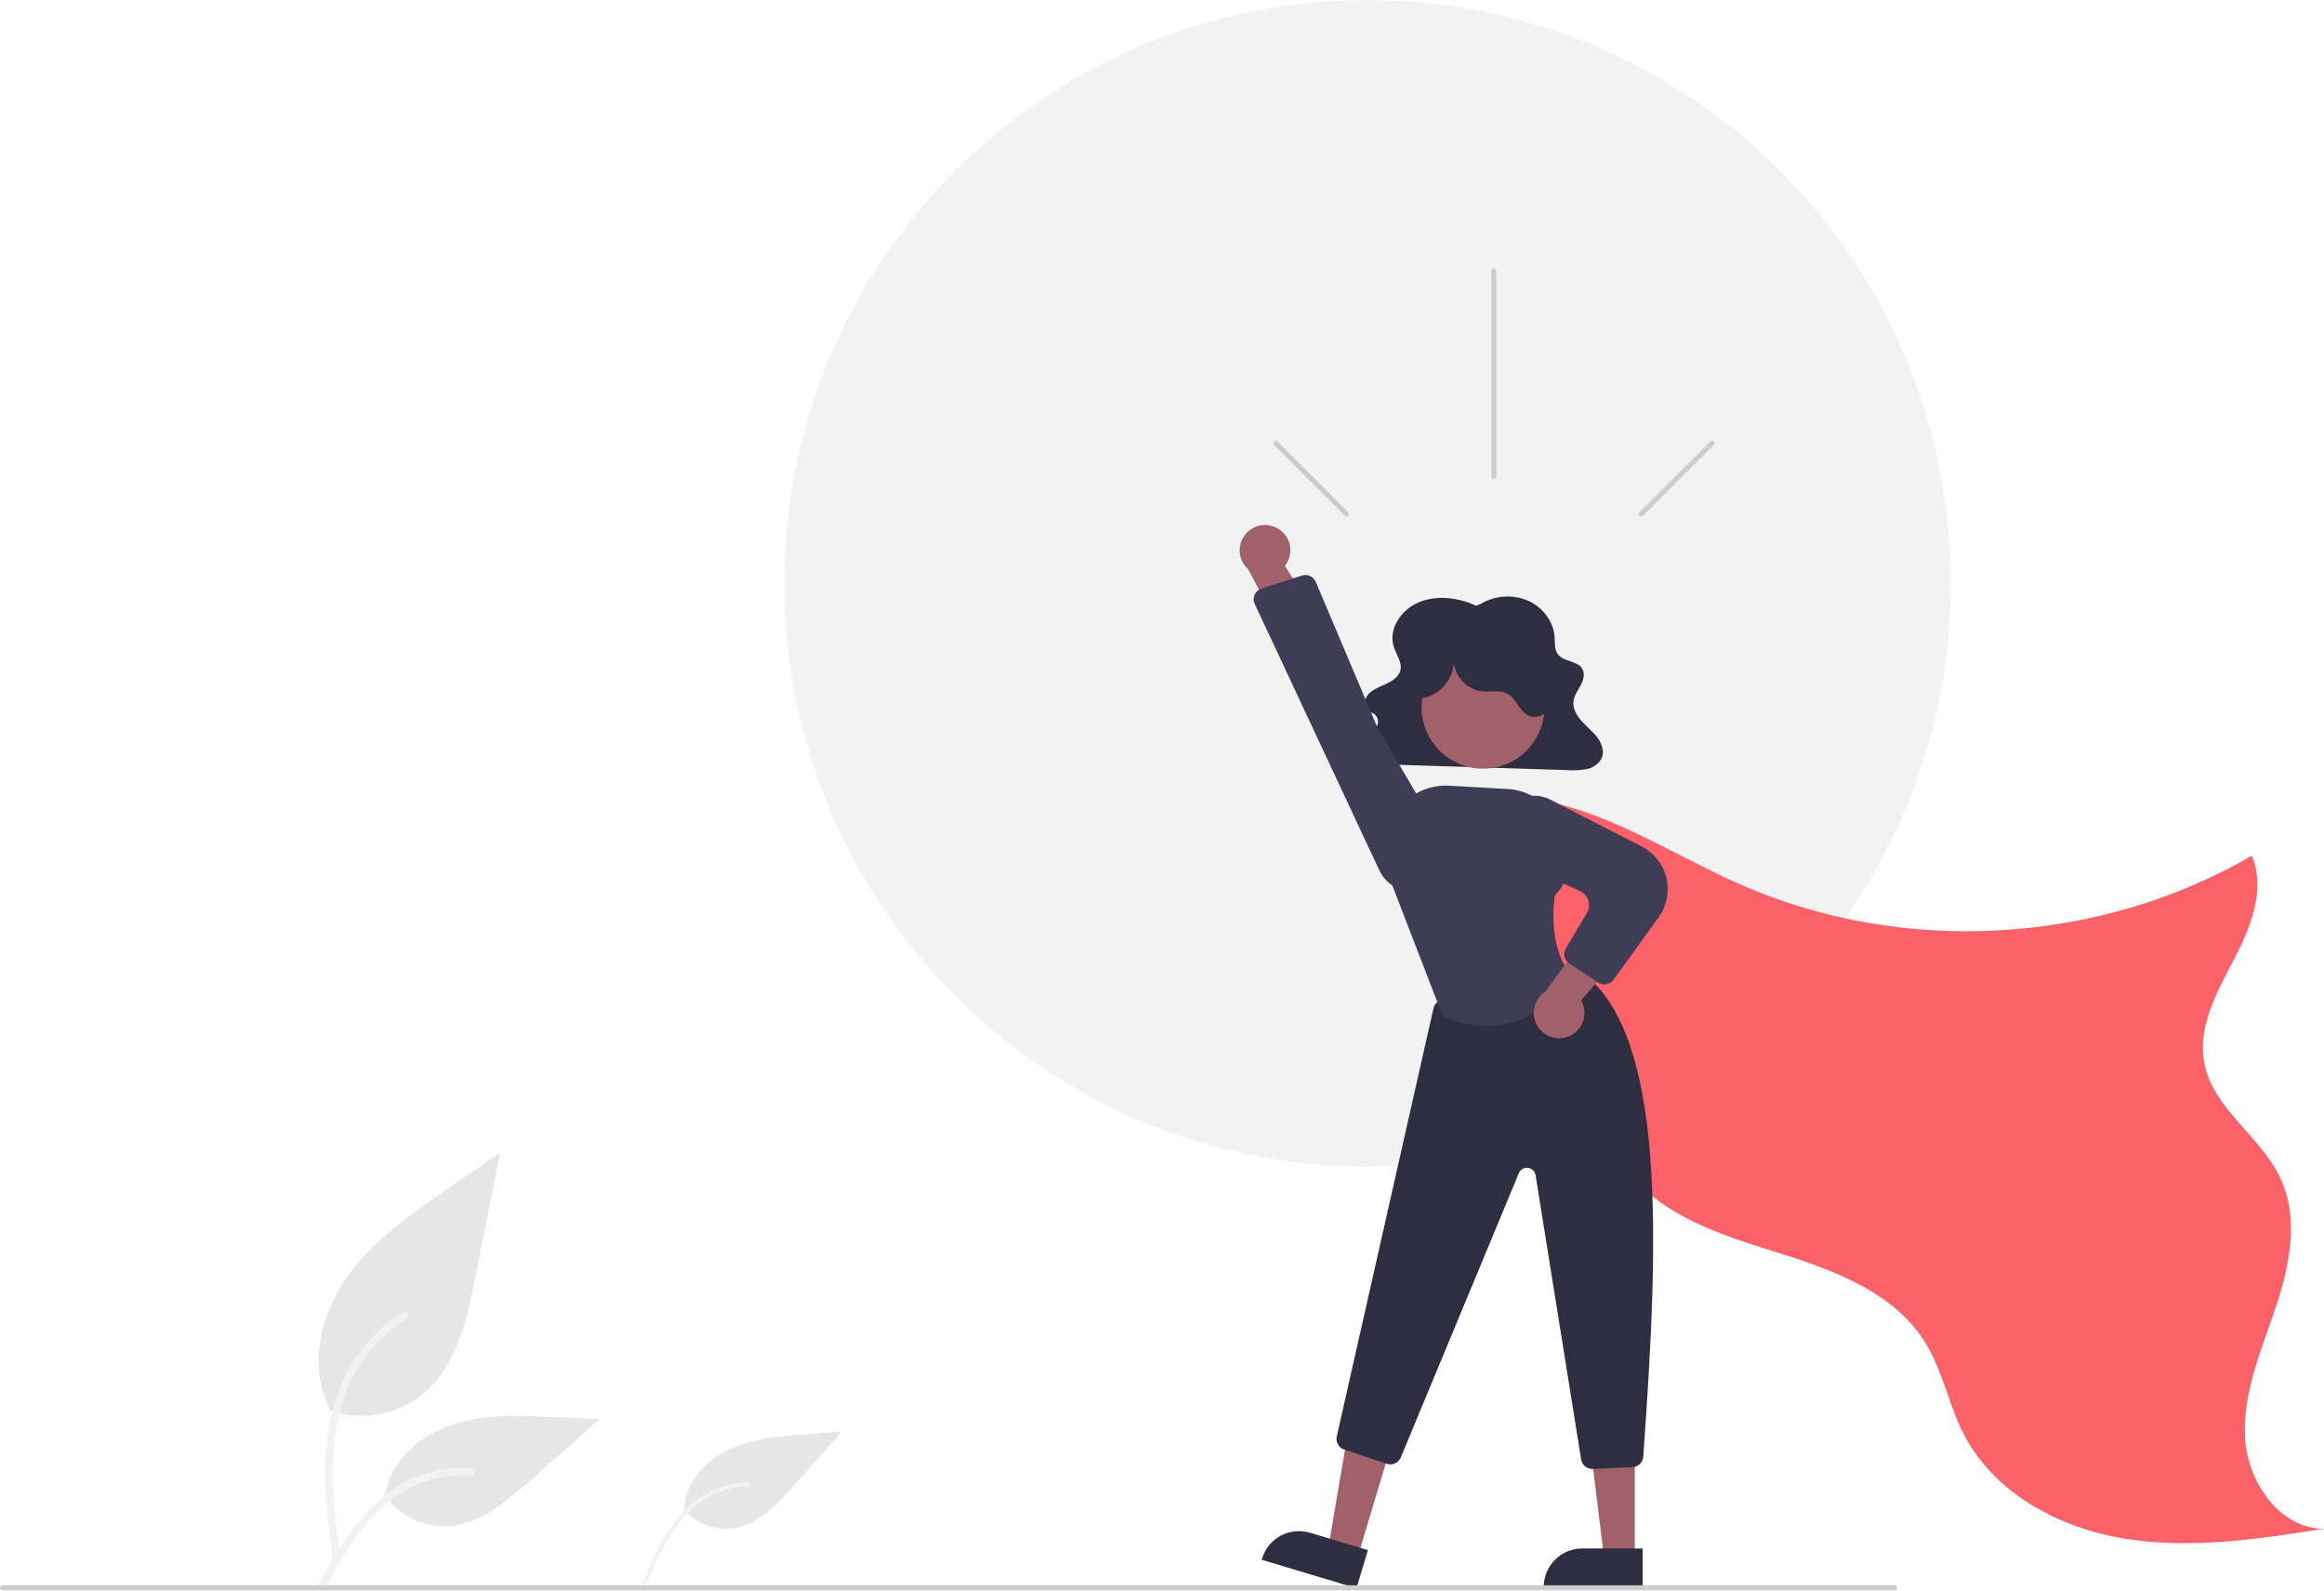
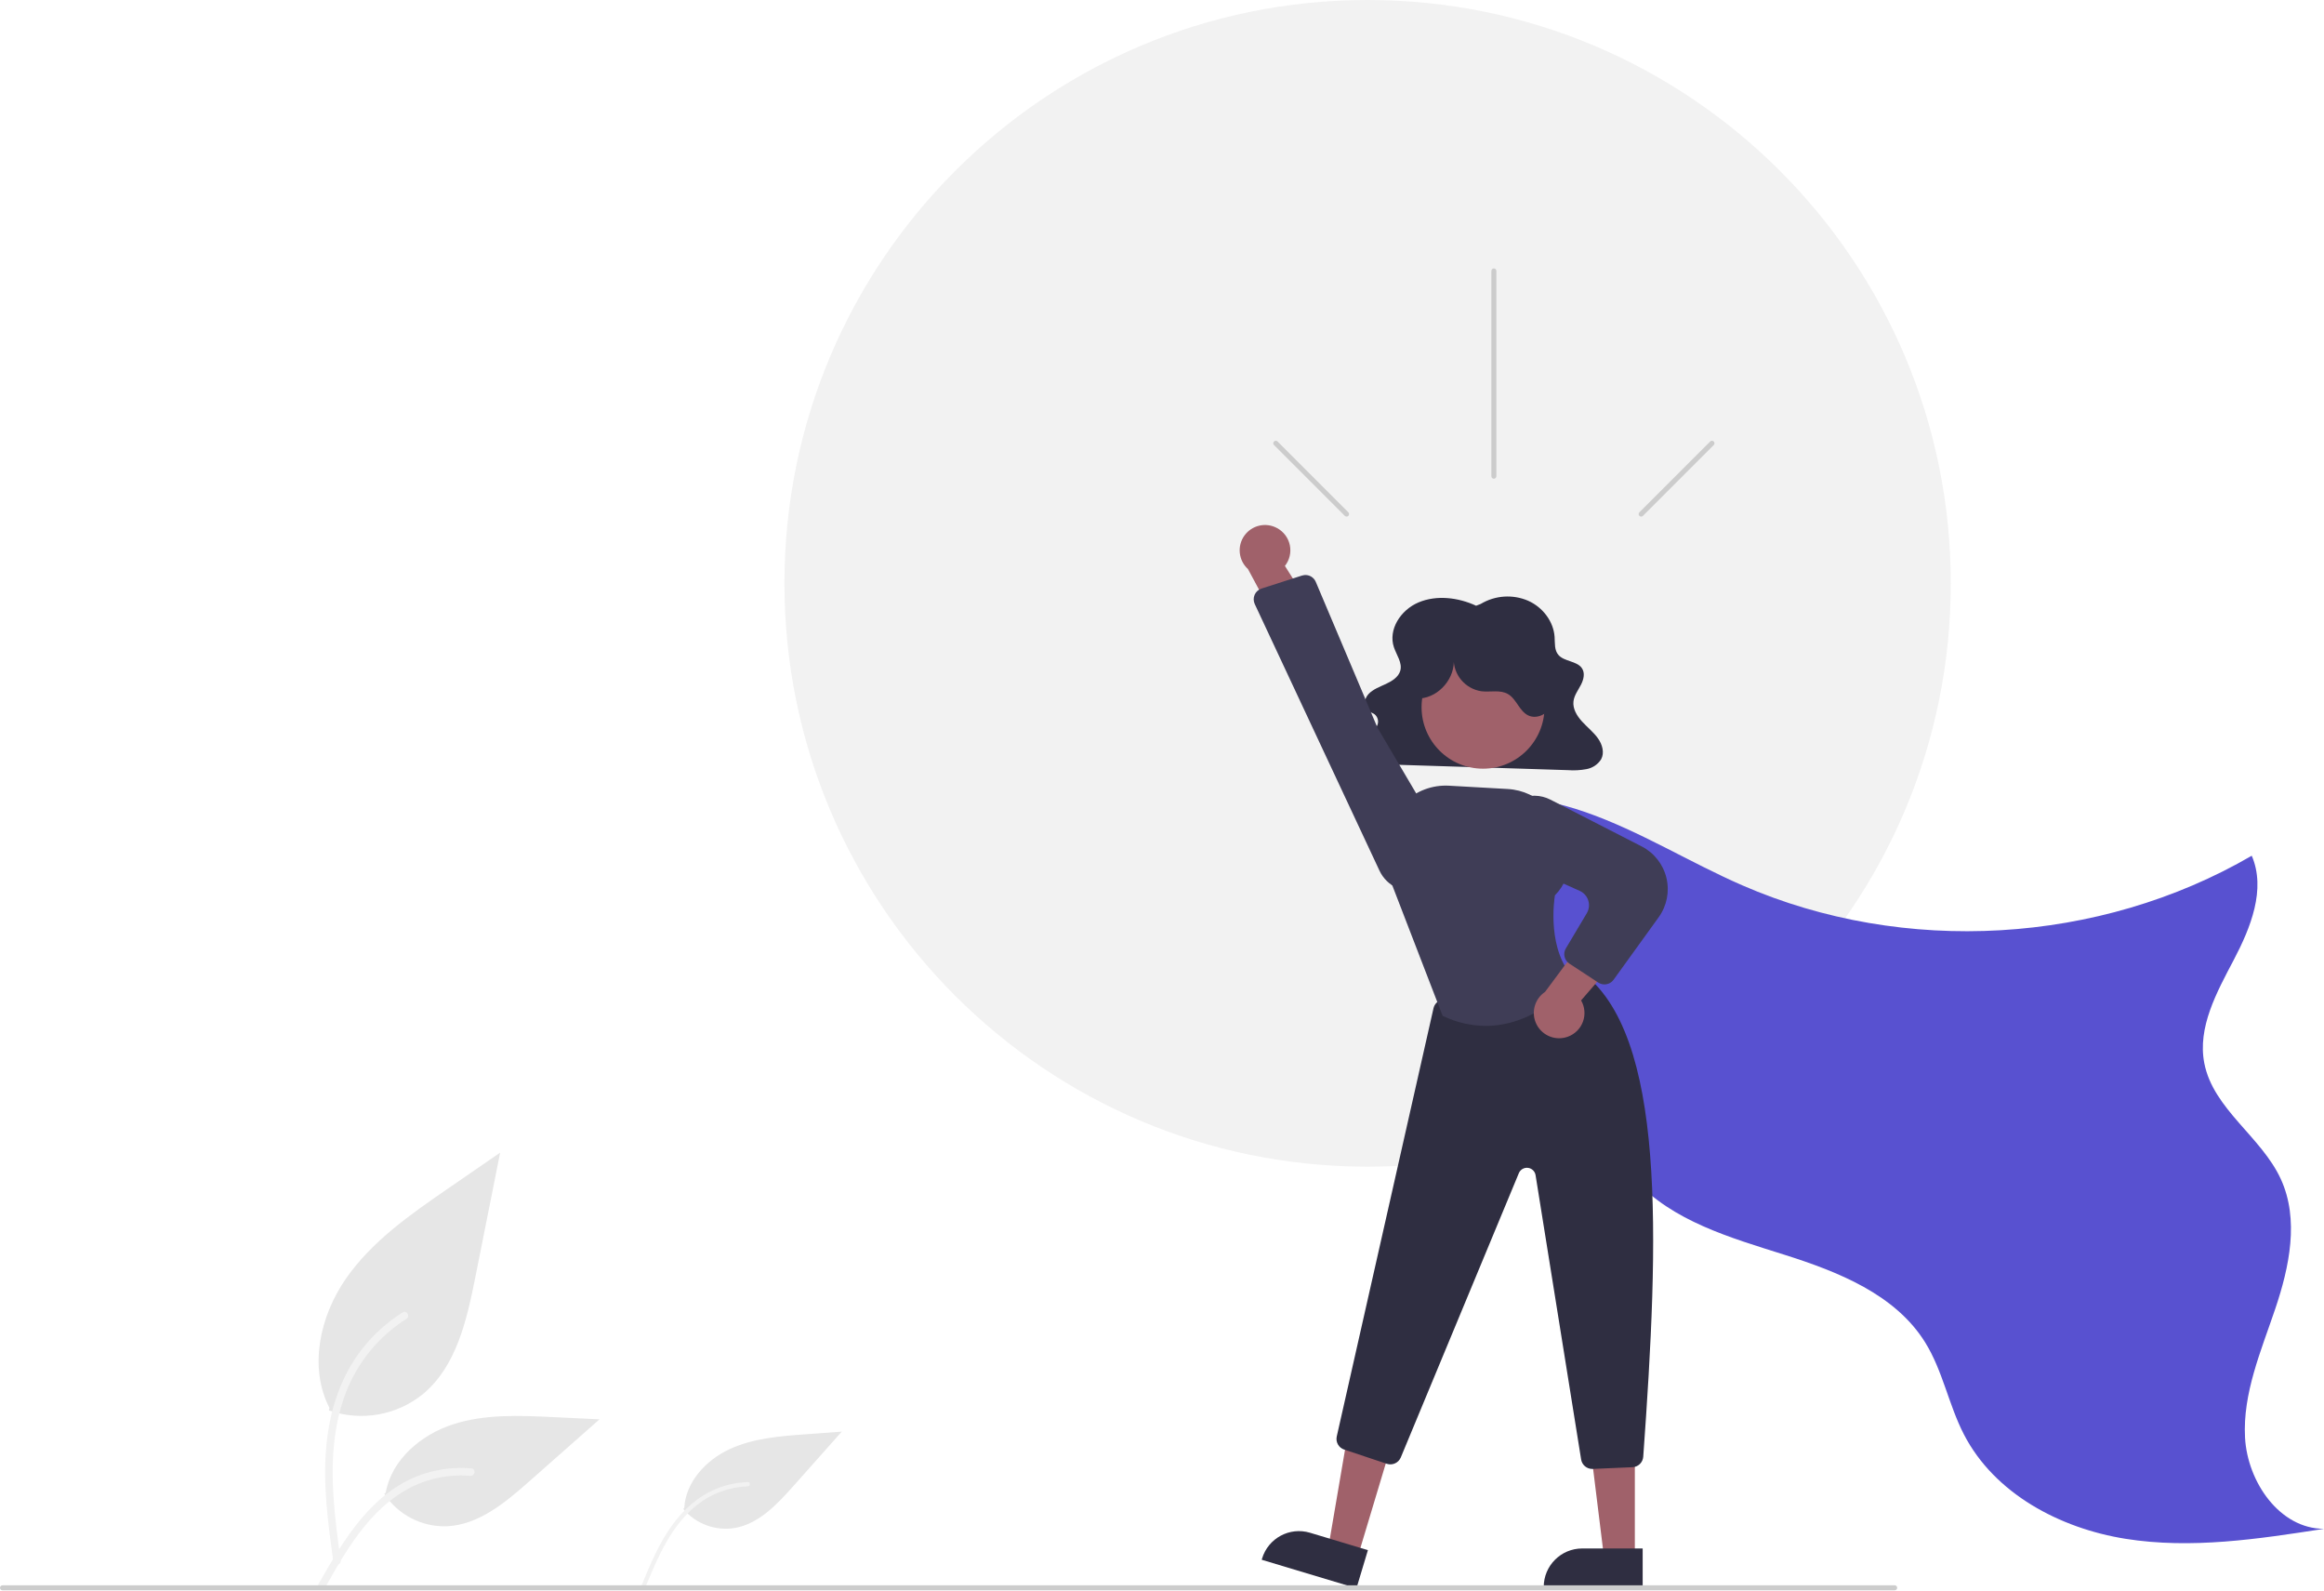
<svg xmlns="http://www.w3.org/2000/svg" data-name="Layer 1" width="928.526" height="635.213" viewBox="0 0 928.526 635.213">
  <circle cx="546.409" cy="233" r="233" fill="#f2f2f2" />
  <path d="M267.148,695.739a39.063,39.063,0,0,0,37.721-6.645c13.212-11.089,17.354-29.359,20.725-46.275l9.969-50.036-20.872,14.371c-15.01,10.335-30.357,21.001-40.75,35.971s-14.929,35.405-6.579,51.603" transform="translate(-135.7371 -132.3937)" fill="#e6e6e6" />
  <path d="M268.932,756.318c-2.112-15.387-4.285-30.973-2.803-46.525,1.316-13.812,5.53-27.303,14.109-38.364a63.82,63.82,0,0,1,16.374-14.837c1.637-1.034,3.144,1.561,1.514,2.59a60.672,60.672,0,0,0-23.999,28.956c-5.225,13.289-6.064,27.776-5.164,41.893.544,8.537,1.698,17.019,2.861,25.489a1.554,1.554,0,0,1-1.048,1.845,1.509,1.509,0,0,1-1.845-1.048Z" transform="translate(-135.7371 -132.3937)" fill="#f2f2f2" />
  <path d="M408.733,735.124a22.264,22.264,0,0,0,20.462,7.606c9.693-1.644,16.995-9.432,23.529-16.778l19.325-21.728L457.644,705.275c-10.359.755-20.98,1.575-30.405,5.94s-17.546,13.104-18.109,23.476" transform="translate(-135.7371 -132.3937)" fill="#e6e6e6" />
  <path d="M392.149,765.424c3.397-8.175,6.821-16.463,12.033-23.683,4.628-6.412,10.589-11.83,17.996-14.796a36.374,36.374,0,0,1,12.328-2.575c1.103-.036,1.096,1.674-.002,1.71a34.579,34.579,0,0,0-20.146,7.319c-6.4,5.028-10.988,11.909-14.615,19.11-2.193,4.354-4.071,8.857-5.94,13.357a.886.886,0,0,1-1.047.605.86.86,0,0,1-.605-1.047Z" transform="translate(-135.7371 -132.3937)" fill="#f2f2f2" />
  <path d="M289.28,729.089a28.755,28.755,0,0,0,25.055,12.931c12.683-.602,23.257-9.454,32.775-17.858l28.153-24.857L356.63,698.414c-13.4-.641-27.145-1.239-39.908,2.893s-24.533,14.077-26.867,27.287" transform="translate(-135.7371 -132.3937)" fill="#e6e6e6" />
  <path d="M262.962,765.163c10.168-17.991,21.961-37.986,43.035-44.377a48.022,48.022,0,0,1,18.101-1.869c1.922.166,1.442,3.128-.476,2.963a44.614,44.614,0,0,0-28.886,7.642c-8.145,5.544-14.487,13.252-19.854,21.425-3.288,5.007-6.233,10.226-9.178,15.438-.941,1.666-3.693.463-2.74-1.222Z" transform="translate(-135.7371 -132.3937)" fill="#f2f2f2" />
-   <path d="M702.07,458.075c20.217-11.112,45.379-8.882,67.161-1.285s41.522,20.043,62.675,29.249c64.64,28.131,142.548,23.595,203.487-11.848,5.763,13.406-.419,28.74-7.211,41.656s-14.532,26.914-11.736,41.236c3.578,18.327,22.793,29.315,30.579,46.288,7.391,16.112,3.424,35.032-2.246,51.827s-13.028,33.715-12.065,51.415,13.823,36.416,31.549,36.43c-26.269,4.082-53.056,8.166-79.309,3.983s-52.369-18.068-64.558-41.693c-6.093-11.809-8.441-25.386-15.439-36.682-11.918-19.241-34.791-28.289-56.372-35.108s-44.676-13.388-59.871-30.162c-14.478-15.982-19.064-38.246-26.734-58.401a186.537,186.537,0,0,0-64.588-84.23" transform="translate(-135.7371 -132.3937)" fill="#FB6169" />
+   <path d="M702.07,458.075c20.217-11.112,45.379-8.882,67.161-1.285s41.522,20.043,62.675,29.249c64.64,28.131,142.548,23.595,203.487-11.848,5.763,13.406-.419,28.74-7.211,41.656s-14.532,26.914-11.736,41.236c3.578,18.327,22.793,29.315,30.579,46.288,7.391,16.112,3.424,35.032-2.246,51.827s-13.028,33.715-12.065,51.415,13.823,36.416,31.549,36.43c-26.269,4.082-53.056,8.166-79.309,3.983s-52.369-18.068-64.558-41.693c-6.093-11.809-8.441-25.386-15.439-36.682-11.918-19.241-34.791-28.289-56.372-35.108s-44.676-13.388-59.871-30.162c-14.478-15.982-19.064-38.246-26.734-58.401a186.537,186.537,0,0,0-64.588-84.23" transform="translate(-135.7371 -132.3937)" fill="#5851D0" />
  <path d="M725.495,374.338c-7.097-3.302-15.81-4.384-23.032-1.316s-12.145,10.932-9.809,17.891c1.059,3.155,3.47,6.258,2.531,9.445-.723,2.453-3.245,4.072-5.723,5.224s-5.187,2.12-6.978,4.062-2.165,5.285.073,6.791c.737.496,1.659.732,2.374,1.254a3.772,3.772,0,0,1,1.164,4.222,8.893,8.893,0,0,1-2.851,3.751c-2.541,2.191-5.898,4.698-5.109,7.809a5.478,5.478,0,0,0,3.697,3.458,18.367,18.367,0,0,0,5.427.716l74.966,2.362a28.422,28.422,0,0,0,7.402-.413,8.762,8.762,0,0,0,5.813-3.905c1.436-2.657.493-5.931-1.28-8.412s-4.282-4.439-6.355-6.717-3.769-5.123-3.404-8.067c.293-2.357,1.847-4.395,2.963-6.537s1.764-4.818.319-6.789c-2.037-2.777-6.927-2.526-9.243-5.113-1.748-1.953-1.41-4.763-1.584-7.281-.418-6.057-4.611-11.776-10.58-14.433a20.831,20.831,0,0,0-18.953,1.291Z" transform="translate(-135.7371 -132.3937)" fill="#2f2e41" />
  <polygon points="542.385 622.099 530.644 618.571 538.663 571.604 555.992 576.811 542.385 622.099" fill="#a0616a" />
  <path d="M677.697,766.774l-37.859-11.375.144-.479a15.386,15.386,0,0,1,19.163-10.309l.001 0,23.123,6.947Z" transform="translate(-135.7371 -132.3937)" fill="#2f2e41" />
  <polygon points="653.182 622.496 640.922 622.495 635.09 575.207 653.184 575.208 653.182 622.496" fill="#a0616a" />
  <path d="M792.045,766.774l-39.531-.001v-.5a15.386,15.386,0,0,1,15.386-15.386h.001l24.144.001Z" transform="translate(-135.7371 -132.3937)" fill="#2f2e41" />
  <path d="M771.9,719.123a4.5,4.5,0,0,1-4.441-3.788L749.256,601.781a3.5,3.5,0,0,0-6.688-.789L695.406,714.528a4.516,4.516,0,0,1-5.579,2.544L672.793,711.393a4.485,4.485,0,0,1-2.966-5.261L708.476,535.111a4.525,4.525,0,0,1,3.372-3.392L763.68,519.687a4.562,4.562,0,0,1,3.708.77c34.13,24.799,31.247,105.821,24.886,193.798a4.502,4.502,0,0,1-4.294,4.174l-15.882.691C772.032,719.122,771.966,719.123,771.9,719.123Z" transform="translate(-135.7371 -132.3937)" fill="#2f2e41" />
  <circle cx="592.532" cy="282.471" r="24.561" fill="#a0616a" />
  <path d="M729.329,542.162a39.899,39.899,0,0,1-17.024-3.935l-.183-.085-.073-.188-22.03-57.076-.419-9.917A23.773,23.773,0,0,1,714.692,446.22l23.388,1.317a23.787,23.787,0,0,1,22.437,23.61c.607,1.167,4.921,10.292-3.533,18.865-.316,1.952-3.273,22.247,7.887,33.407l.314.313-.274.349C764.732,524.309,750.399,542.159,729.329,542.162Z" transform="translate(-135.7371 -132.3937)" fill="#3f3d56" />
  <path d="M762.171,546.467a10.056,10.056,0,0,0,5.277-14.488l23.359-27.043-18.414-2.397-19.359,26.048a10.11,10.11,0,0,0,9.137,17.88Z" transform="translate(-135.7371 -132.3937)" fill="#a0616a" />
  <path d="M776.775,525.594a4.489,4.489,0,0,1-2.469-.74l-11.553-7.577a4.491,4.491,0,0,1-1.399-6.064l8.364-14.052a6.272,6.272,0,0,0-2.824-8.932l-24.028-10.772a14.324,14.324,0,0,1-8.112-15.915h0a14.241,14.241,0,0,1,20.432-9.754l36.452,18.679a19.177,19.177,0,0,1,6.805,28.289L780.424,523.725A4.489,4.489,0,0,1,776.775,525.594Z" transform="translate(-135.7371 -132.3937)" fill="#3f3d56" />
  <path d="M703.142,411.373c7.756-.623,14.196-8.371,13.39-16.111a13.009,13.009,0,0,0,11.141,13.246c3.558.392,7.458-.684,10.555,1.11,3.43,1.988,4.528,6.816,8.101,8.533,3.453,1.659,7.838-.604,9.543-4.033s1.287-7.55.157-11.21a31.652,31.652,0,0,0-52.69-12.975c-3.261,3.28-5.851,7.461-6.271,12.068s1.717,9.605,5.854,11.675Z" transform="translate(-135.7371 -132.3937)" fill="#2f2e41" />
  <path d="M646.001,343.338a10.056,10.056,0,0,1,3.105,15.104l19.159,30.165-18.567-.318-15.347-28.596a10.11,10.11,0,0,1,11.651-16.354Z" transform="translate(-135.7371 -132.3937)" fill="#a0616a" />
  <path d="M661.444,364.818l24.674,58.302,25.869,43.864a14.189,14.189,0,0,1-8.12,20.79h0a14.265,14.265,0,0,1-16.951-7.569L637.058,373.672a4.5,4.5,0,0,1,2.699-6.192l16.166-5.193a4.6,4.6,0,0,1,.942-.197A4.474,4.474,0,0,1,661.444,364.818Z" transform="translate(-135.7371 -132.3937)" fill="#3f3d56" />
  <path d="M892.737,767.606h-756a1,1,0,0,1,0-2h756a1,1,0,0,1,0,2Z" transform="translate(-135.7371 -132.3937)" fill="#ccc" />
  <path d="M733.595,240.606v82a1,1,0,1,1-2,0v-82a1,1,0,0,1,2,0Z" transform="translate(-135.7371 -132.3937)" fill="#ccc" />
  <path d="M820.421,310.171l-28.284,28.284a1,1,0,0,1-1.414-1.414l28.284-28.284a1,1,0,1,1,1.414,1.414Z" transform="translate(-135.7371 -132.3937)" fill="#ccc" />
  <path d="M644.77,310.171,673.054,338.456a1,1,0,0,0,1.414-1.414l-28.284-28.284a1,1,0,1,0-1.414,1.414Z" transform="translate(-135.7371 -132.3937)" fill="#ccc" />
</svg>
